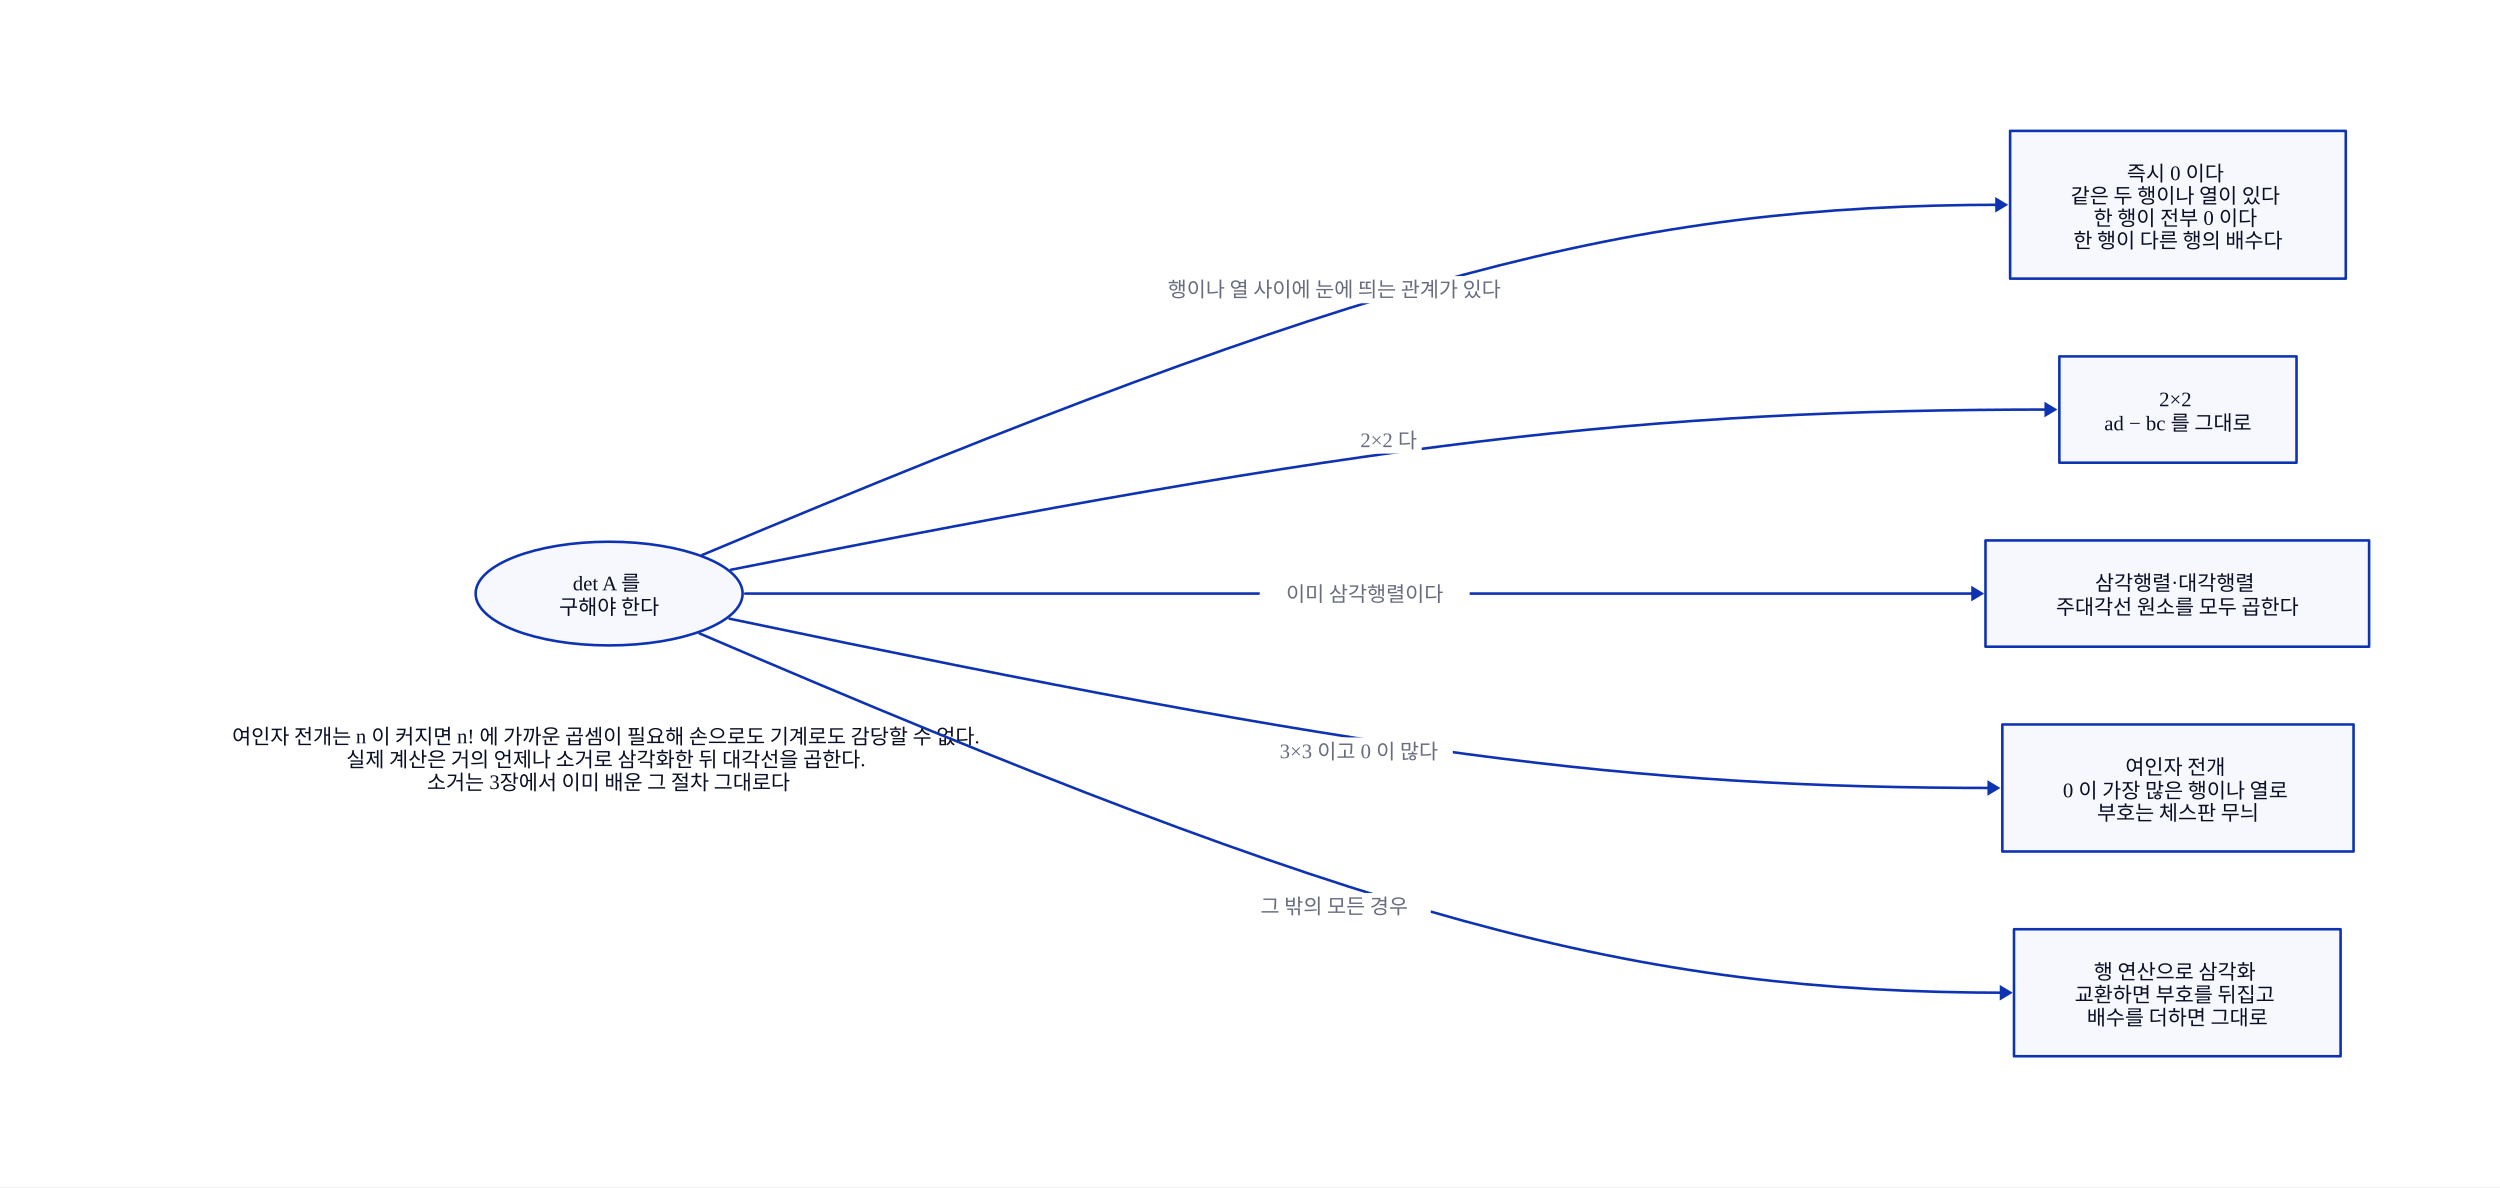
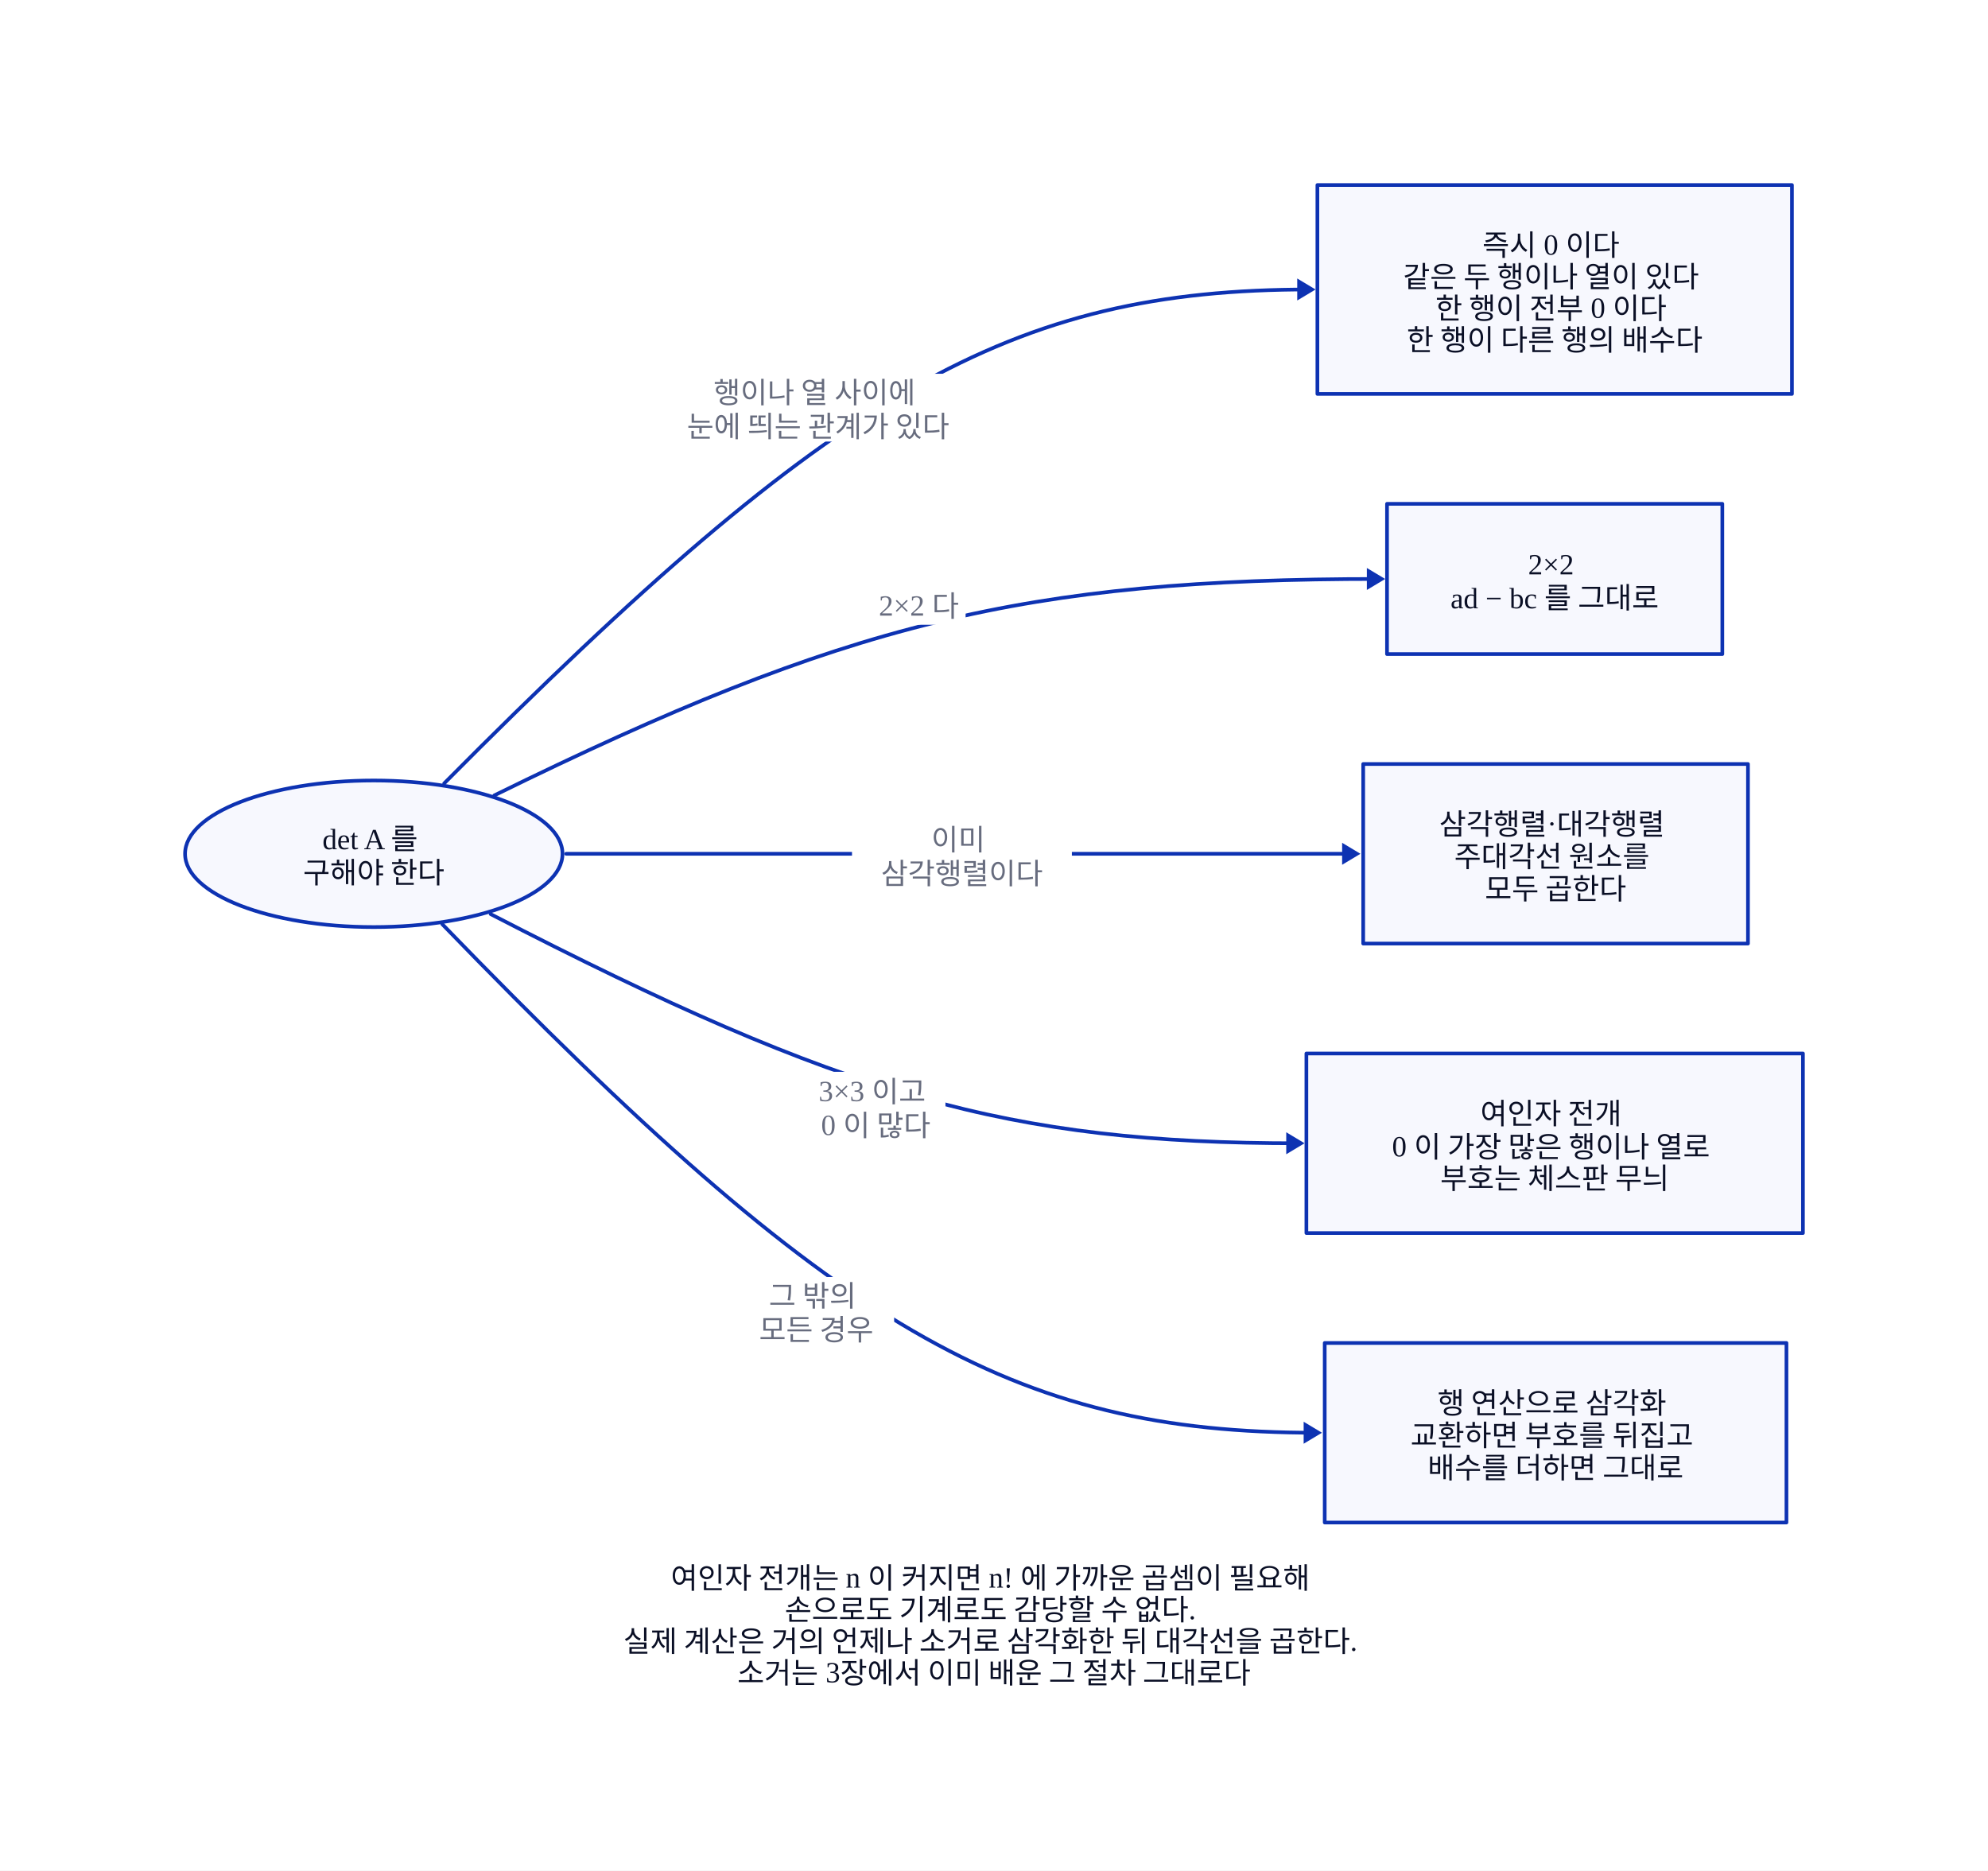
- <svg xmlns="http://www.w3.org/2000/svg" width="1929" height="916" class="d2-2776424809 d2-svg" viewBox="-101 -101 1929 916">
-   <rect width="1929" height="916" x="-101" y="-101" rx="0" style="fill:#fff" />
-   <style>.connection,.shape{stroke-linejoin:round}.shape{shape-rendering:geometricPrecision}.connection{stroke-linecap:round}.d2-2776424809 .fill-N1{fill:#0a0f25}.d2-2776424809 .fill-N2{fill:#676c7e}.d2-2776424809 .fill-B6{fill:#f7f8fe}.d2-2776424809 .stroke-B1{stroke:#0d32b2}.s0{stroke-width:2}.s1{text-anchor:middle;font-size:16px}</style>
+ <svg xmlns="http://www.w3.org/2000/svg" width="1085" height="1021" class="d2-2237930516 d2-svg" viewBox="-101 -101 1085 1021">
+   <rect width="1085" height="1021" x="-101" y="-101" rx="0" style="fill:#fff" />
+   <style>.connection,.shape{stroke-linejoin:round}.shape{shape-rendering:geometricPrecision}.connection{stroke-linecap:round}.d2-2237930516 .fill-N1{fill:#0a0f25}.d2-2237930516 .fill-N2{fill:#676c7e}.d2-2237930516 .fill-B6{fill:#f7f8fe}.d2-2237930516 .stroke-B1{stroke:#0d32b2}.s0{stroke-width:2}.s1{text-anchor:middle;font-size:16px}</style>
  <g>
    <g class="shape">
-       <ellipse cx="369" cy="357" class="shape stroke-B1 fill-B6 s0" rx="103" ry="40" />
+       <ellipse cx="103" cy="365" class="shape stroke-B1 fill-B6 s0" rx="103" ry="40" />
    </g>
-     <text x="369" y="354.5" class="text-bold fill-N1 s1">
-       <tspan x="369" dy="0">det A 를</tspan>
-       <tspan x="369" dy="18.5">구해야 한다</tspan>
+     <text x="103" y="362.5" class="text-bold fill-N1 s1">
+       <tspan x="103" dy="0">det A 를</tspan>
+       <tspan x="103" dy="18.5">구해야 한다</tspan>
    </text>
  </g>
  <g>
    <g class="shape">
-       <path d="M1450 0h259v114h-259z" class="stroke-B1 fill-B6 s0" />
+       <path d="M618 0h259v114H618z" class="stroke-B1 fill-B6 s0" />
    </g>
-     <text x="1579.5" y="38.5" class="text-bold fill-N1 s1">
-       <tspan x="1579.5" dy="0">즉시 0 이다</tspan>
-       <tspan x="1579.5" dy="17.25">같은 두 행이나 열이 있다</tspan>
-       <tspan x="1579.5" dy="17.25">한 행이 전부 0 이다</tspan>
-       <tspan x="1579.5" dy="17.25">한 행이 다른 행의 배수다</tspan>
+     <text x="747.5" y="38.5" class="text-bold fill-N1 s1">
+       <tspan x="747.5" dy="0">즉시 0 이다</tspan>
+       <tspan x="747.5" dy="17.25">같은 두 행이나 열이 있다</tspan>
+       <tspan x="747.5" dy="17.25">한 행이 전부 0 이다</tspan>
+       <tspan x="747.5" dy="17.25">한 행이 다른 행의 배수다</tspan>
    </text>
  </g>
  <g>
    <g class="shape">
-       <path d="M1488 174h183v82h-183z" class="stroke-B1 fill-B6 s0" />
+       <path d="M656 174h183v82H656z" class="stroke-B1 fill-B6 s0" />
    </g>
-     <text x="1579.5" y="212.5" class="text-bold fill-N1 s1">
-       <tspan x="1579.5" dy="0">2×2</tspan>
-       <tspan x="1579.5" dy="18.5">ad − bc 를 그대로</tspan>
+     <text x="747.5" y="212.5" class="text-bold fill-N1 s1">
+       <tspan x="747.5" dy="0">2×2</tspan>
+       <tspan x="747.5" dy="18.5">ad − bc 를 그대로</tspan>
    </text>
  </g>
  <g>
    <g class="shape">
-       <path d="M1431 316h296v82h-296z" class="stroke-B1 fill-B6 s0" />
+       <path d="M643 316h210v98H643z" class="stroke-B1 fill-B6 s0" />
    </g>
-     <text x="1579" y="354.5" class="text-bold fill-N1 s1">
-       <tspan x="1579" dy="0">삼각행렬·대각행렬</tspan>
-       <tspan x="1579" dy="18.5">주대각선 원소를 모두 곱한다</tspan>
+     <text x="748" y="354.5" class="text-bold fill-N1 s1">
+       <tspan x="748" dy="0">삼각행렬·대각행렬</tspan>
+       <tspan x="748" dy="17.667">주대각선 원소를</tspan>
+       <tspan x="748" dy="17.667">모두 곱한다</tspan>
    </text>
  </g>
  <g>
    <g class="shape">
-       <path d="M1444 458h271v98h-271z" class="stroke-B1 fill-B6 s0" />
+       <path d="M612 474h271v98H612z" class="stroke-B1 fill-B6 s0" />
    </g>
-     <text x="1579.5" y="496.5" class="text-bold fill-N1 s1">
-       <tspan x="1579.5" dy="0">여인자 전개</tspan>
-       <tspan x="1579.5" dy="17.667">0 이 가장 많은 행이나 열로</tspan>
-       <tspan x="1579.5" dy="17.667">부호는 체스판 무늬</tspan>
+     <text x="747.5" y="512.5" class="text-bold fill-N1 s1">
+       <tspan x="747.5" dy="0">여인자 전개</tspan>
+       <tspan x="747.5" dy="17.667">0 이 가장 많은 행이나 열로</tspan>
+       <tspan x="747.5" dy="17.667">부호는 체스판 무늬</tspan>
    </text>
  </g>
  <g>
    <g class="shape">
-       <path d="M1453 616h252v98h-252z" class="stroke-B1 fill-B6 s0" />
+       <path d="M622 632h252v98H622z" class="stroke-B1 fill-B6 s0" />
    </g>
-     <text x="1579" y="654.5" class="text-bold fill-N1 s1">
-       <tspan x="1579" dy="0">행 연산으로 삼각화</tspan>
-       <tspan x="1579" dy="17.667">교환하면 부호를 뒤집고</tspan>
-       <tspan x="1579" dy="17.667">배수를 더하면 그대로</tspan>
+     <text x="748" y="670.5" class="text-bold fill-N1 s1">
+       <tspan x="748" dy="0">행 연산으로 삼각화</tspan>
+       <tspan x="748" dy="17.667">교환하면 부호를 뒤집고</tspan>
+       <tspan x="748" dy="17.667">배수를 더하면 그대로</tspan>
    </text>
  </g>
-   <text x="368.5" y="473" class="fill-N1 s1">
-     <tspan x="368.5" dy="0">여인자 전개는 n 이 커지면 n! 에 가까운 곱셈이 필요해 손으로도 기계로도 감당할 수 없다.</tspan>
-     <tspan x="368.5" dy="17.667">실제 계산은 거의 언제나 소거로 삼각화한 뒤 대각선을 곱한다.</tspan>
-     <tspan x="368.5" dy="17.667">소거는 3장에서 이미 배운 그 절차 그대로다</tspan>
+   <text x="441.5" y="766" class="fill-N1 s1">
+     <tspan x="441.5" dy="0">여인자 전개는 n 이 커지면 n! 에 가까운 곱셈이 필요해</tspan>
+     <tspan x="441.5" dy="17.25">손으로도 기계로도 감당할 수 없다.</tspan>
+     <tspan x="441.5" dy="17.25">실제 계산은 거의 언제나 소거로 삼각화한 뒤 대각선을 곱한다.</tspan>
+     <tspan x="441.5" dy="17.25">소거는 3장에서 이미 배운 그 절차 그대로다</tspan>
  </text>
-   <marker id="mk-d2-2776424809-3488378134" markerHeight="12" markerUnits="userSpaceOnUse" markerWidth="10" orient="auto" refX="7" refY="6" viewBox="0 0 10 12">
+   <marker id="mk-d2-2237930516-3488378134" markerHeight="12" markerUnits="userSpaceOnUse" markerWidth="10" orient="auto" refX="7" refY="6" viewBox="0 0 10 12">
    <path stroke-width="2" d="m0 0 10 6-10 6z" class="connection" style="fill:#0d32b2" />
  </marker>
-   <path fill="none" marker-end="url(#mk-d2-2776424809-3488378134)" d="M440.844 327.225C955 111.2 1157.1 57 1445.5 57" class="connection stroke-B1 s0" mask="url(#d2-2776424809)" />
-   <text x="928.5" y="128" class="text-italic fill-N2 s1">행이나 열 사이에 눈에 띄는 관계가 있다</text>
-   <path fill="none" marker-end="url(#mk-d2-2776424809-3488378134)" d="M462.962 338.61C959.4 239.8 1164.7 215 1483.5 215" class="connection stroke-B1 s0" mask="url(#d2-2776424809)" />
-   <text x="970.5" y="244" class="text-italic fill-N2 s1">2×2 다</text>
-   <path fill="none" marker-end="url(#mk-d2-2776424809-3488378134)" d="M474 357h953" class="connection stroke-B1 s0" mask="url(#d2-2776424809)" />
-   <text x="952" y="363" class="text-italic fill-N2 s1">이미 삼각행렬이다</text>
-   <path fill="none" marker-end="url(#mk-d2-2776424809-3488378134)" d="M461.957 376.41C959.2 480.8 1155.9 507 1439.5 507" class="connection stroke-B1 s0" mask="url(#d2-2776424809)" />
-   <text x="947.5" y="484" class="text-italic fill-N2 s1">3×3 이고 0 이 많다</text>
-   <path fill="none" marker-end="url(#mk-d2-2776424809-3488378134)" d="M438.838 387.79C954.6 609.4 1157.8 665 1449 665" class="connection stroke-B1 s0" mask="url(#d2-2776424809)" />
-   <text x="928.5" y="604" class="text-italic fill-N2 s1">그 밖의 모든 경우</text>
-   <mask id="d2-2776424809" width="1929" height="916" x="-101" y="-101" maskUnits="userSpaceOnUse">
-     <path fill="#fff" d="M-101-101h1929v916H-101z" />
-     <path d="M763 112h331v21H763zM945 228h51v21h-51zM871 347h162v21H871zM875 468h145v21H875zM854 588h149v21H854z" />
+   <path fill="none" marker-end="url(#mk-d2-2237930516-3488378134)" d="M141.409 326.58C355.2 111.2 450.8 57 614 57" class="connection stroke-B1 s0" mask="url(#d2-2237930516)" />
+   <text x="345.5" y="119" class="text-italic fill-N2 s1">
+     <tspan x="345.5" dy="0">행이나 열 사이에</tspan>
+     <tspan x="345.5" dy="18.5">눈에 띄는 관계가 있다</tspan>
+   </text>
+   <path fill="none" marker-end="url(#mk-d2-2237930516-3488378134)" d="M168.795 333.117C360.6 238.8 458.4 215 652 215" class="connection stroke-B1 s0" mask="url(#d2-2237930516)" />
+   <text x="400.5" y="235" class="text-italic fill-N2 s1">2×2 다</text>
+   <path fill="none" marker-end="url(#mk-d2-2237930516-3488378134)" d="M208 365h430.5" class="connection stroke-B1 s0" mask="url(#d2-2237930516)" />
+   <text x="424" y="363" class="text-italic fill-N2 s1">
+     <tspan x="424" dy="0">이미</tspan>
+     <tspan x="424" dy="18.5">삼각행렬이다</tspan>
+   </text>
+   <path fill="none" marker-end="url(#mk-d2-2237930516-3488378134)" d="M166.777 397.918C360.2 497.8 449.6 523 608 523" class="connection stroke-B1 s0" mask="url(#d2-2237930516)" />
+   <text x="377" y="500" class="text-italic fill-N2 s1">
+     <tspan x="377" dy="0">3×3 이고</tspan>
+     <tspan x="377" dy="18.5">0 이 많다</tspan>
+   </text>
+   <path fill="none" marker-end="url(#mk-d2-2237930516-3488378134)" d="M140.39 403.437C355 625.2 451.5 681 617.5 681" class="connection stroke-B1 s0" mask="url(#d2-2237930516)" />
+   <text x="344.5" y="612" class="text-italic fill-N2 s1">
+     <tspan x="344.5" dy="0">그 밖의</tspan>
+     <tspan x="344.5" dy="18.5">모든 경우</tspan>
+   </text>
+   <mask id="d2-2237930516" width="1085" height="1021" x="-101" y="-101" maskUnits="userSpaceOnUse">
+     <path fill="#fff" d="M-101-101H984V920H-101z" />
+     <path d="M252 103h187v37H252zM375 219h51v21h-51zM364 347h120v37H364zM339 484h76v37h-76zM302 596h85v37h-85z" />
  </mask>
</svg>
